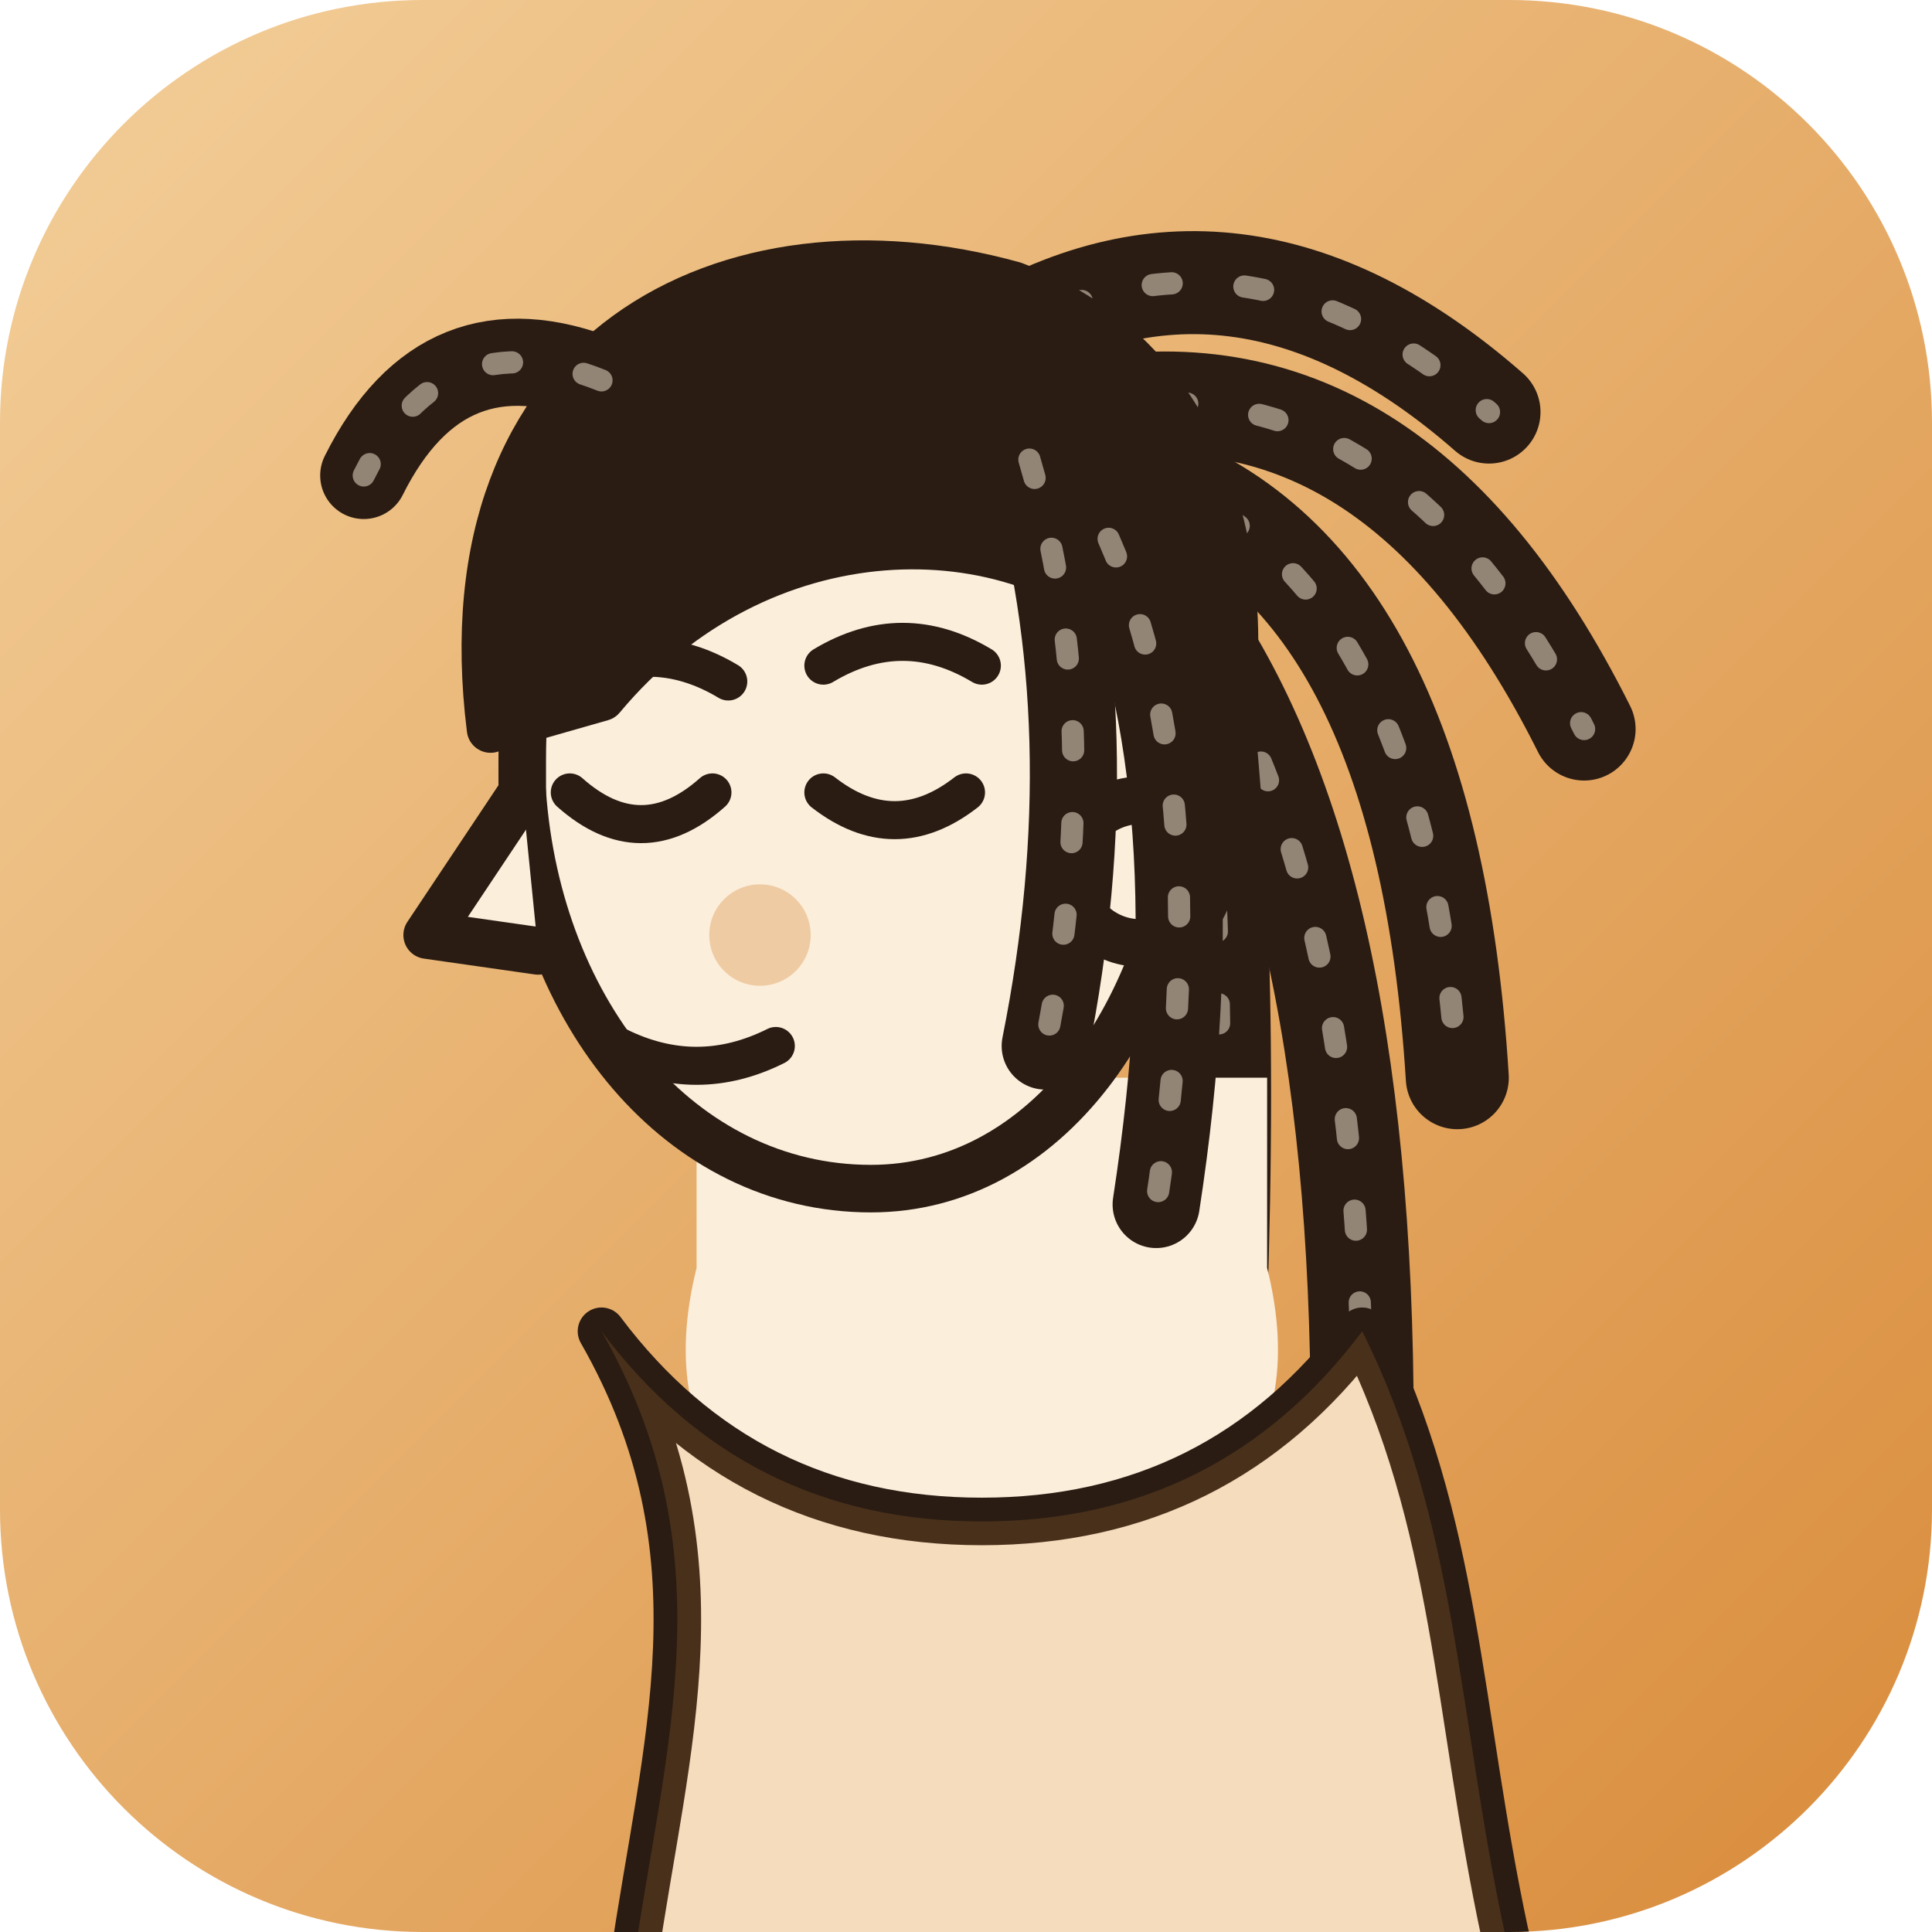
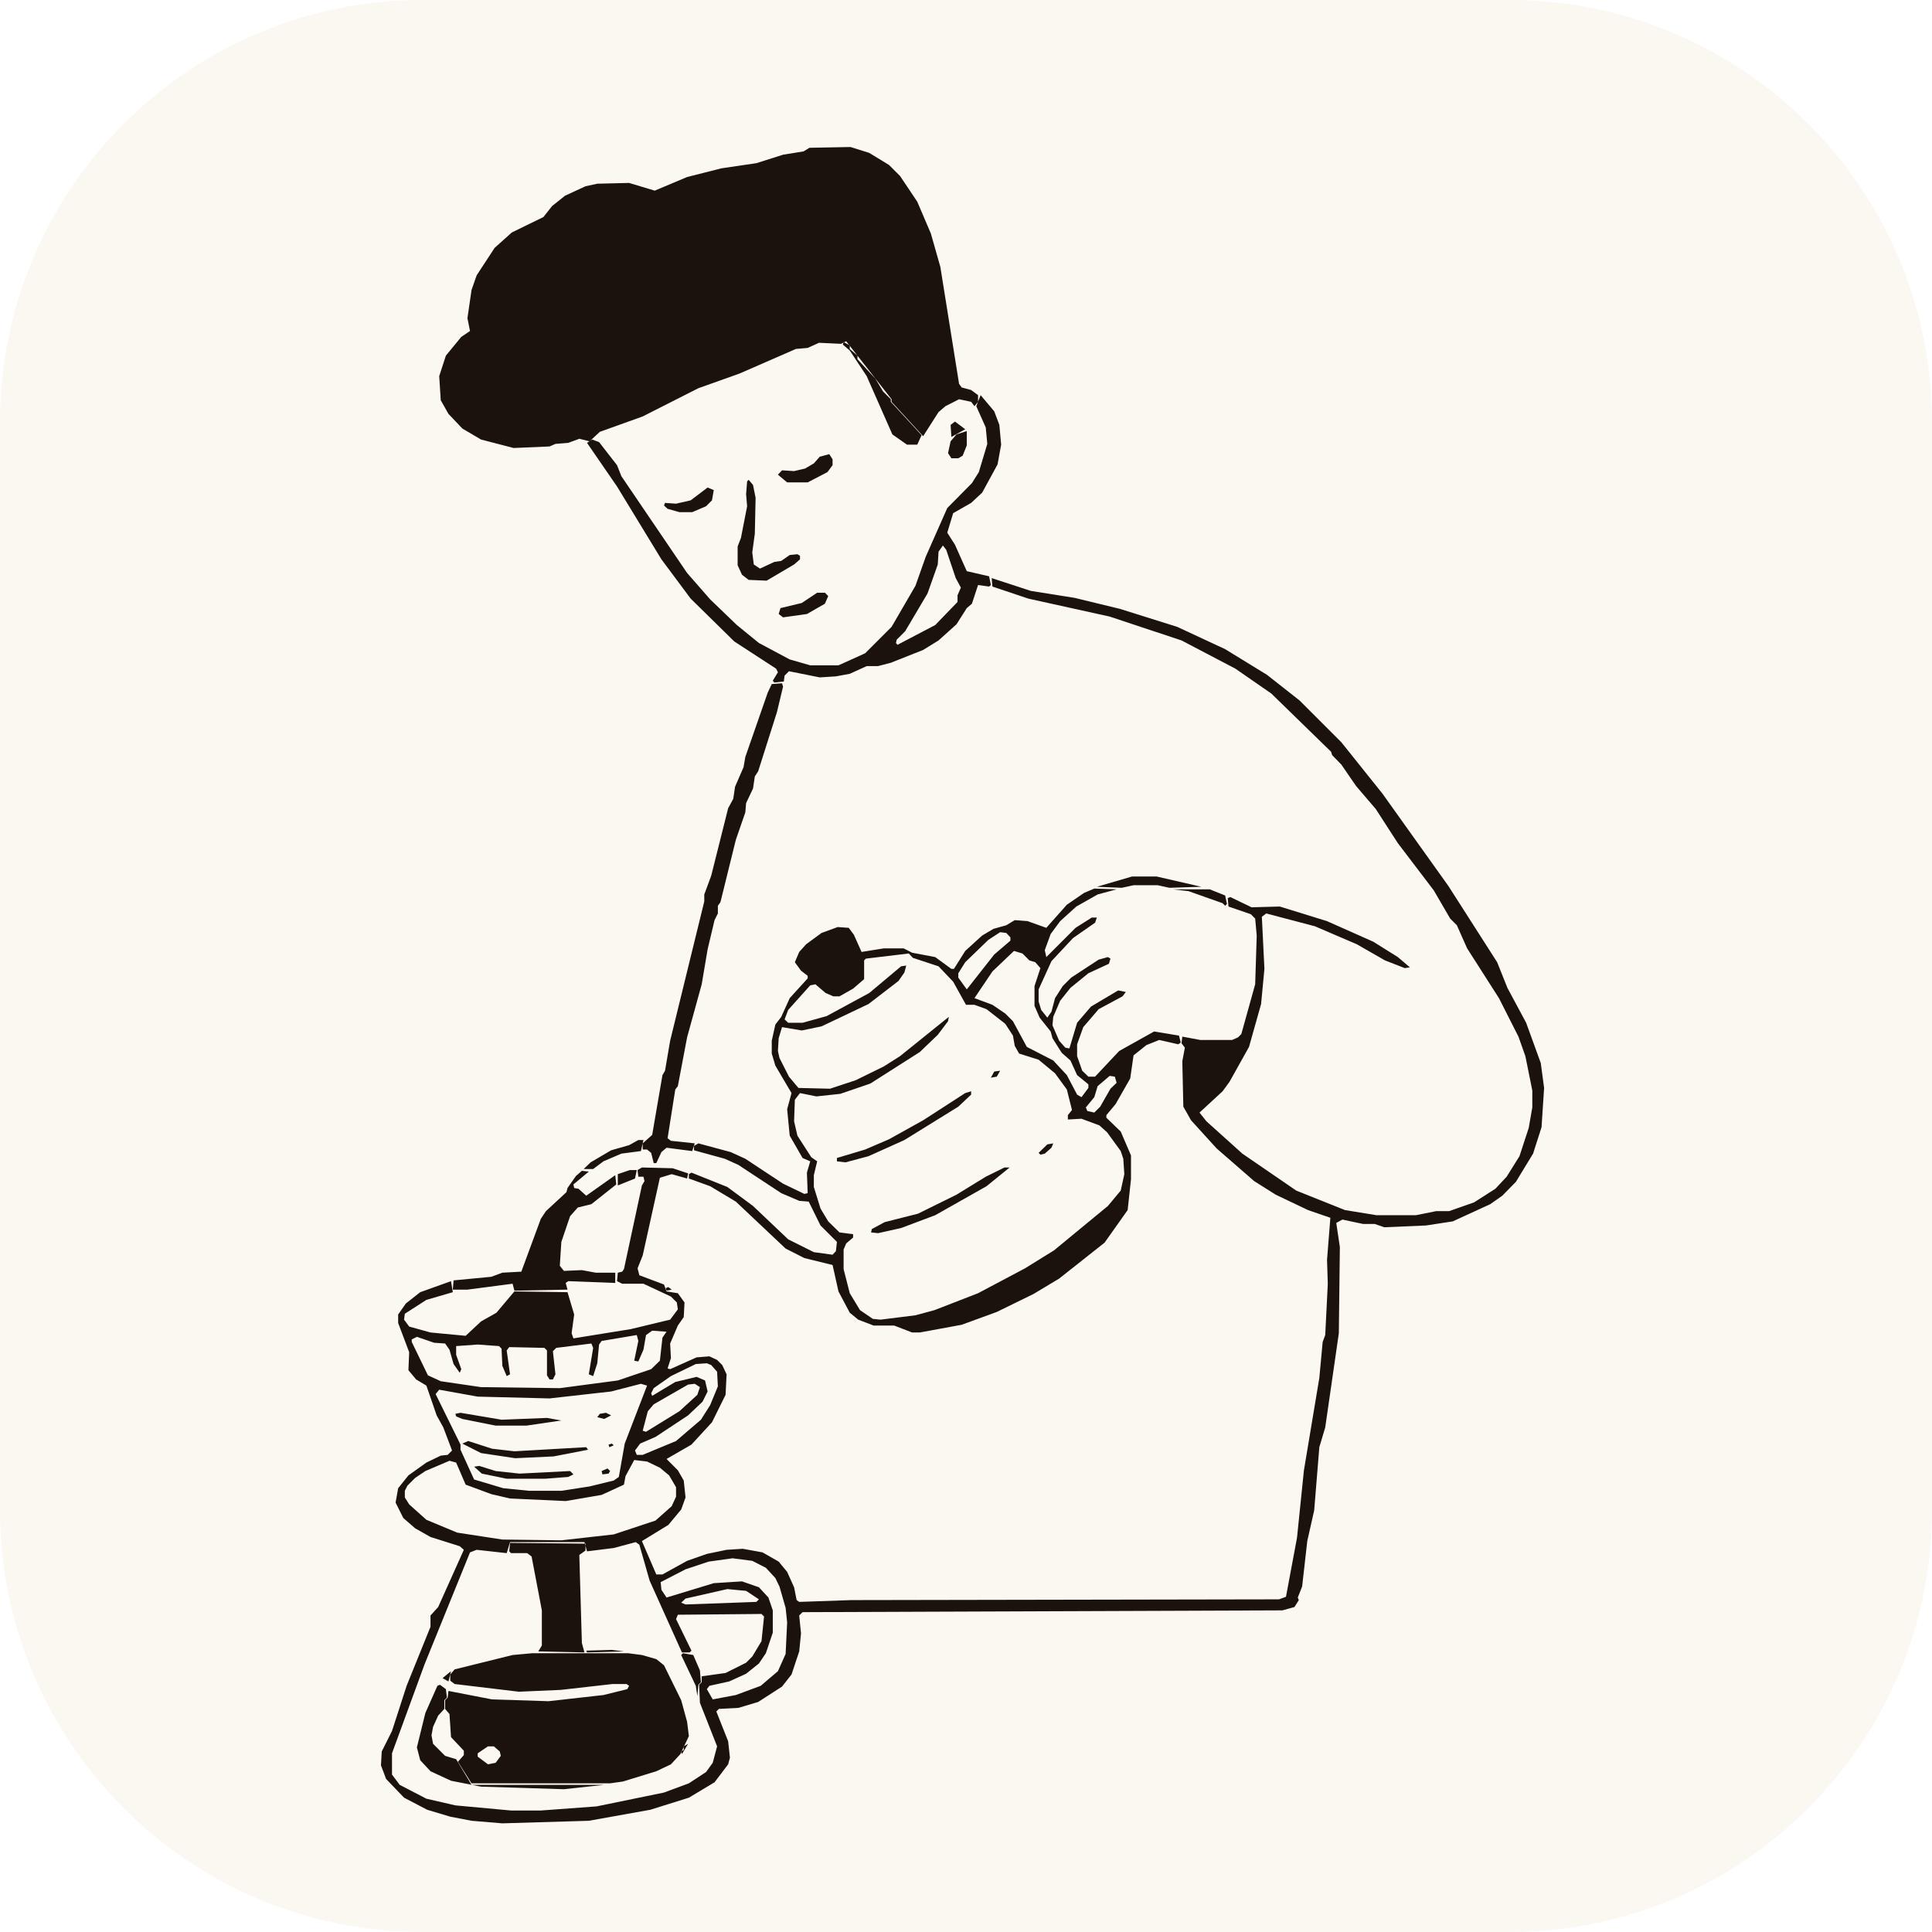
- <svg xmlns="http://www.w3.org/2000/svg" viewBox="0 0 512 512" stroke-linejoin="round" stroke-linecap="round">
-   <defs>
-     <linearGradient id="g" x1="0" y1="0" x2="1" y2="1">
-       <stop offset="0" stop-color="#f3cf9a" />
-       <stop offset="1" stop-color="#d98b3a" />
-     </linearGradient>
-     <clipPath id="c">
-       <rect width="512" height="512" rx="112" />
-     </clipPath>
-   </defs>
-   <g clip-path="url(#c)">
-     <rect width="512" height="512" fill="url(#g)" />
-     <g transform="translate(256 210) scale(4.2) translate(-183 -50)">
-       <g stroke="#2a1c13" stroke-width="3">
-         <g>
-           <g>
-             <path d="M194 30Q212 36 214 68" stroke="#2a1c13" stroke-width="6.5" fill="none" />
-             <path d="M194 30Q212 36 214 68" stroke="#fbeedb" stroke-opacity=".5" stroke-width="1.4" stroke-dasharray="1.2 4.6" fill="none" />
-           </g>
-           <g>
-             <path d="M196 38Q208 54 208 90" stroke="#2a1c13" stroke-width="6.5" fill="none" />
-             <path d="M196 38Q208 54 208 90" stroke="#fbeedb" stroke-opacity=".5" stroke-width="1.4" stroke-dasharray="1.2 4.6" fill="none" />
-           </g>
-           <g>
-             <path d="M190 26Q210 22 222 46" stroke="#2a1c13" stroke-width="6.5" fill="none" />
-             <path d="M190 26Q210 22 222 46" stroke="#fbeedb" stroke-opacity=".5" stroke-width="1.4" stroke-dasharray="1.2 4.6" fill="none" />
-           </g>
-           <g>
-             <path d="M198 46Q200 66 198 98" stroke="#2a1c13" stroke-width="6.5" fill="none" />
-             <path d="M198 46Q200 66 198 98" stroke="#fbeedb" stroke-opacity=".5" stroke-width="1.4" stroke-dasharray="1.2 4.6" fill="none" />
-           </g>
-           <g>
-             <path d="M184 22Q200 12 216 26" stroke="#2a1c13" stroke-width="6.5" fill="none" />
-             <path d="M184 22Q200 12 216 26" stroke="#fbeedb" stroke-opacity=".5" stroke-width="1.4" stroke-dasharray="1.2 4.6" fill="none" />
-           </g>
-         </g>
-         <path d="M168 70V86M186 68V84" fill="none" />
-         <path d="M166 68H202V80C205 92 198 99 184 99C170 99 163 92 166 80Z" fill="#fbeedb" stroke="none" />
-         <path d="M160 84C168 98 164 110 162 124C157 156 153 190 153 224H229C229 190 226 156 217 122C214 108 214 96 208 84C202 92 194 96 184 96C174 96 166 92 160 84Z" fill="#fbeedb" />
-         <path d="M160 84C168 98 164 110 162 124C157 156 153 190 153 224H229C229 190 226 156 217 122C214 108 214 96 208 84C202 92 194 96 184 96C174 96 166 92 160 84Z" fill="#d98b3a" fill-opacity=".18" stroke="none" />
-         <path d="M158 214H224M174 142Q178 170 172 198" fill="none" stroke-width="2" stroke-opacity=".35" />
-         <g>
-           <path d="M155 48C155 30 164 24 176 24C190 24 198 34 197 50C196 64 188 75 177 75C165 75 156 64 155 50Z" fill="#fbeedb" />
-           <circle cx="194" cy="55" r="4.5" fill="#fbeedb" />
-           <path d="M155 50L149 59L156 60" fill="#fbeedb" />
-           <path d="M158 50Q162.5 54 167 50M174 50Q178.5 53.5 183 50M158 43Q163 40 168 43M174 42Q179 39 184 42M161 66Q166 68.5 171 66" fill="none" stroke-width="2.4" />
-           <circle cx="170" cy="59" r="3.2" fill="#d98b3a" fill-opacity=".35" stroke="none" />
-           <path d="M153 46C150 22 168 13 186 18C202 24 202 44 197 54L194 40C186 32 170 32 160 44Z" fill="#2a1c13" />
-           <g>
-             <g>
-               <path d="M192 34Q199 50 195 76" stroke="#2a1c13" stroke-width="5.5" fill="none" />
-               <path d="M192 34Q199 50 195 76" stroke="#fbeedb" stroke-opacity=".5" stroke-width="1.4" stroke-dasharray="1.2 4.6" fill="none" />
-             </g>
-             <g>
-               <path d="M187 29Q192 46 188 66" stroke="#2a1c13" stroke-width="5.5" fill="none" />
-               <path d="M187 29Q192 46 188 66" stroke="#fbeedb" stroke-opacity=".5" stroke-width="1.4" stroke-dasharray="1.2 4.6" fill="none" />
-             </g>
-             <g>
-               <path d="M160 24Q150 20 145 30" stroke="#2a1c13" stroke-width="5.5" fill="none" />
-               <path d="M160 24Q150 20 145 30" stroke="#fbeedb" stroke-opacity=".5" stroke-width="1.4" stroke-dasharray="1.2 4.6" fill="none" />
-             </g>
-           </g>
-         </g>
-       </g>
-     </g>
+ <svg xmlns="http://www.w3.org/2000/svg" viewBox="0 0 512 512">
+   <rect width="512" height="512" rx="112" fill="#fbf7f1" />
+   <g transform="translate(256 262) scale(0.68) translate(-245 -345)">
+     <path d="M136.7 639.3 135.0 640.3 135.0 641.7 134.0 642.3 134.3 643.3ZM39.0 616.7 34.3 627.3 31.0 640.7 32.3 645.7 36.3 650.0 44.3 653.7 56.0 656.0 88.3 657.0 104.0 655.3 52.3 655.3 46.3 645.3 42.0 644.0 37.3 639.3 36.7 636.0 37.3 632.7 39.3 628.3 41.7 625.7 41.7 622.3 42.7 621.3 42.3 618.0 40.0 616.3ZM44.3 611.0 41.0 613.7 43.3 615.0ZM97.0 603.0 97.3 603.7 111.7 603.3 107.0 602.7ZM103.0 533.0 103.3 534.3 105.7 534.0 106.3 533.0 105.3 532.0ZM53.3 531.3 56.3 534.0 66.0 536.0 81.0 536.0 90.0 535.3 92.0 534.3 90.7 533.0 71.0 534.0 61.7 533.0 55.3 531.0ZM105.7 522.7 106.0 523.7 107.7 523.0 107.0 522.3ZM48.7 522.3 56.0 526.0 69.3 528.0 84.3 527.3 97.7 524.7 97.0 523.7 69.0 525.3 60.3 524.3 51.0 521.3ZM106.7 511.3 104.7 510.3 102.3 510.7 101.3 512.0 104.0 512.7ZM46.0 510.7 46.3 511.7 48.7 512.7 61.7 515.3 73.7 515.3 87.3 513.3 81.7 512.3 64.0 513.0 48.0 510.3ZM296.0 305.3 305.7 305.7 310.3 304.7 319.7 304.7 324.3 305.7 336.7 305.3 319.3 301.3 309.7 301.3ZM173.3 226.0 169.3 226.3 167.7 229.7 159.0 254.7 158.3 258.7 155.0 266.3 154.3 271.0 152.3 274.7 145.7 301.0 143.0 308.3 143.0 311.0 129.7 365.3 127.7 377.0 126.7 378.7 122.7 402.0 119.0 405.3 119.0 407.7 120.7 407.7 122.3 409.0 123.3 413.0 124.3 413.0 126.3 408.7 128.3 407.0 138.3 408.3 139.3 405.3 130.0 404.3 128.7 403.3 131.7 384.3 132.7 383.0 136.3 364.0 142.0 343.3 144.3 329.7 147.0 318.3 148.3 315.7 148.3 312.7 149.3 311.3 155.3 287.0 159.0 276.3 159.3 272.7 162.0 267.0 162.7 262.3 164.0 260.3 171.3 237.3 173.7 227.3ZM362.3 222.7 346.0 212.7 327.3 204.0 305.0 197.0 287.3 192.7 270.3 190.0 255.0 185.0 255.3 188.3 269.3 193.0 301.0 200.0 329.0 209.3 350.0 220.3 364.0 230.0 387.3 252.7 387.7 254.0 391.3 257.7 397.0 266.0 404.7 275.0 413.3 288.3 427.3 306.7 433.7 317.7 436.3 320.3 440.3 329.3 452.7 348.7 460.3 363.7 463.0 371.3 465.7 384.7 465.7 391.3 464.3 399.3 460.7 410.3 455.7 418.3 451.3 423.0 443.0 428.3 433.3 431.7 428.3 431.7 420.3 433.3 405.0 433.3 392.7 431.3 373.7 423.7 352.7 409.3 338.7 396.7 336.0 393.3 345.0 385.0 347.7 381.3 355.3 367.7 360.0 351.0 361.3 337.3 360.3 317.0 362.0 315.7 381.0 320.7 397.3 327.7 408.3 334.0 416.0 337.0 418.0 336.7 413.3 332.7 403.7 326.7 385.7 318.7 367.3 313.0 356.3 313.3 348.0 309.3 347.0 309.7 347.3 313.0 356.0 316.0 357.7 317.7 358.3 324.3 357.7 343.3 352.3 362.7 351.0 364.0 348.7 365.0 336.3 365.0 329.3 363.7 329.0 366.3 330.3 368.0 329.3 373.3 329.7 391.0 332.7 396.3 342.7 407.3 357.3 420.0 365.7 425.3 378.3 431.3 387.0 434.3 385.7 450.7 386.0 460.0 385.0 480.0 384.0 482.7 382.7 496.7 376.7 532.7 374.0 559.0 369.7 582.0 367.0 583.0 200.3 583.3 180.0 584.0 179.0 583.3 178.0 578.3 175.3 572.3 172.0 568.3 165.7 564.7 158.0 563.3 151.7 563.7 144.0 565.3 136.3 568.0 126.7 573.3 124.3 573.3 118.7 560.3 129.0 554.0 134.0 548.0 135.7 543.3 135.0 536.7 132.7 532.7 128.3 528.3 138.0 522.7 146.0 514.0 151.3 503.3 151.7 495.3 150.0 491.7 148.0 489.7 145.0 488.3 140.0 488.7 129.7 493.3 128.7 493.0 130.0 489.0 129.7 483.3 132.7 476.3 135.0 473.0 135.3 467.3 132.7 463.7 128.3 463.0 127.3 460.3 117.7 456.7 117.0 454.0 119.0 449.0 125.7 418.7 130.3 417.3 136.3 419.0 136.7 417.0 130.7 415.0 118.7 414.7 117.0 415.7 117.3 418.3 119.3 418.3 119.7 420.0 118.7 421.7 111.7 454.3 111.0 455.3 109.3 455.7 109.0 459.0 111.0 460.0 119.3 460.0 130.0 465.0 132.3 467.3 132.7 470.0 129.7 474.0 114.3 477.7 92.0 481.3 91.3 479.3 92.3 472.0 89.7 463.3 69.0 463.0 62.0 471.3 56.0 474.7 50.0 480.3 36.3 479.0 28.0 476.7 26.0 474.0 26.3 471.7 34.7 466.3 45.0 463.3 44.3 459.0 32.3 463.3 26.7 467.7 23.7 472.0 23.7 475.3 28.0 486.7 27.7 493.7 30.7 497.3 34.7 499.7 38.7 511.3 41.3 516.0 44.7 525.0 43.0 526.7 40.3 527.0 34.7 529.7 27.7 534.7 23.7 539.7 22.7 545.3 25.7 551.3 30.3 555.3 36.3 558.7 47.7 562.3 49.3 563.7 39.3 586.0 36.3 589.3 36.3 593.7 27.0 616.7 21.3 634.3 17.3 642.3 17.0 647.7 19.0 653.0 26.0 660.3 35.0 665.0 44.0 667.7 52.3 669.3 64.3 670.3 98.0 669.3 122.0 665.0 137.0 660.3 147.0 654.3 152.3 647.3 153.0 644.7 152.3 638.3 147.7 626.7 148.7 625.7 156.3 625.3 164.0 623.0 173.3 617.0 177.0 612.3 180.0 603.3 180.7 596.3 180.0 589.3 181.3 588.0 368.3 587.3 373.0 586.0 374.7 583.3 374.3 582.3 376.0 578.0 378.0 560.3 380.7 548.3 382.7 523.7 385.0 516.0 390.3 479.3 390.7 445.7 389.3 436.3 391.7 435.0 399.7 436.7 404.3 436.7 408.0 438.0 424.3 437.3 434.7 435.7 449.3 429.0 454.0 425.7 459.3 420.3 466.0 409.3 469.3 399.0 470.3 383.7 469.0 374.0 463.3 358.3 456.0 344.7 452.0 334.7 433.0 305.0 407.3 269.0 391.3 249.0 375.0 232.7ZM164.3 583.0 163.3 584.0 135.7 585.0 134.0 584.3 135.7 582.7 152.0 579.0 159.3 579.7ZM161.7 568.0 167.0 570.7 170.7 574.7 172.3 578.0 174.7 586.3 175.3 592.0 174.7 604.3 171.7 611.0 165.0 616.7 155.3 620.3 146.3 622.0 144.0 618.0 145.0 616.7 152.7 615.0 159.3 612.0 164.3 608.0 167.0 604.0 169.7 596.0 169.7 587.3 168.0 582.3 164.3 578.3 157.7 576.0 146.7 576.7 128.3 582.3 126.3 579.3 126.0 576.3 135.7 571.3 144.7 568.3 154.0 567.0ZM51.7 564.7 54.3 563.7 66.0 565.0 67.3 560.7 96.3 560.7 97.3 564.3 107.7 563.0 116.3 560.7 117.7 561.7 121.7 575.7 134.3 603.7 137.3 603.7 138.0 603.0 132.0 590.7 132.7 589.0 165.3 588.7 166.3 589.7 165.3 599.3 161.7 605.3 159.3 607.7 151.3 611.7 142.0 613.0 142.0 615.3 141.0 616.3 141.3 623.3 148.0 640.3 146.3 646.7 143.7 650.3 137.0 654.7 127.3 658.3 101.0 663.7 79.3 665.3 67.7 665.3 46.0 663.3 34.7 660.7 24.3 655.3 21.3 651.3 21.3 643.0 34.0 608.3ZM132.0 539.3 132.0 543.0 130.3 546.7 124.0 552.3 107.7 557.7 87.3 560.0 64.3 559.7 46.7 557.0 34.7 552.0 28.0 546.0 26.3 543.3 26.3 540.7 27.3 538.7 30.3 535.7 34.3 533.0 43.7 529.0 46.3 529.7 50.0 538.3 60.0 542.0 67.3 543.7 89.0 544.7 103.0 542.3 111.7 538.3 112.3 535.0 115.7 528.7 120.7 529.3 125.7 531.7 129.3 534.7ZM141.3 500.3 140.3 503.3 133.3 509.7 120.3 517.7 119.0 517.3 121.0 509.7 123.3 507.0 136.7 499.3 139.3 499.0ZM120.7 499.7 112.0 522.3 109.7 535.3 107.7 536.7 98.3 539.0 87.3 540.7 74.7 540.7 64.7 539.7 53.3 536.3 48.0 524.7 48.0 522.7 38.3 503.0 39.7 501.3 54.7 504.0 82.7 504.7 106.7 502.0 118.3 499.0ZM145.7 491.7 148.0 494.3 148.3 500.0 145.3 507.3 141.7 513.0 132.0 521.3 119.0 526.7 116.7 526.7 116.0 525.0 118.0 522.3 124.0 519.7 136.7 511.3 142.3 506.0 144.3 502.0 143.3 497.7 140.0 496.3 131.7 498.3 122.7 503.7 122.3 502.7 123.3 500.7 130.0 496.0 139.7 491.3 144.0 491.0ZM128.3 478.7 126.7 481.0 125.7 490.0 122.3 493.3 109.3 497.7 86.7 500.7 56.0 500.3 40.3 498.0 35.3 495.7 29.0 482.7 29.0 481.7 31.0 480.7 37.7 483.0 42.0 483.3 43.7 485.7 45.3 491.3 47.7 494.7 48.3 493.3 46.3 487.7 46.3 484.3 54.7 483.7 63.0 484.3 64.0 485.3 64.3 492.0 66.0 496.0 67.3 495.3 66.0 486.0 67.0 484.7 80.7 485.0 81.7 486.0 81.7 495.7 82.7 497.3 84.0 497.3 85.0 495.3 84.0 486.3 85.3 485.0 99.0 483.3 99.7 485.0 98.0 495.3 99.7 496.0 101.3 491.0 102.0 483.7 103.0 482.3 116.7 480.0 117.3 482.3 115.7 490.0 117.3 490.3 119.3 485.7 120.3 480.0 122.7 478.3ZM134.7 604.0 134.0 604.7 139.7 616.7 140.3 620.7 140.7 616.3 141.7 615.3 141.3 610.7 138.7 604.7ZM44.0 612.3 44.0 614.7 45.7 616.0 70.7 619.0 87.0 618.3 107.3 616.0 112.7 616.0 113.7 616.7 113.0 618.0 103.7 620.3 82.3 622.7 60.3 622.0 43.3 618.7 43.0 621.3 42.0 622.3 42.0 625.7 43.7 627.7 44.3 636.7 49.3 642.0 49.3 643.7 47.0 646.3 52.3 654.7 106.3 654.7 111.3 654.0 124.3 650.0 130.0 647.3 133.7 643.3 137.0 636.3 136.3 630.7 134.0 622.3 127.3 608.7 124.3 606.3 118.7 604.7 113.3 604.0 76.0 604.0 68.3 604.7 45.7 610.3ZM54.7 643.0 58.7 640.3 61.0 640.3 63.3 642.3 63.7 644.0 61.7 646.7 58.7 647.3 54.7 644.3ZM67.3 561.0 67.0 564.3 67.7 565.0 74.0 565.0 75.7 566.3 79.7 587.3 79.7 601.0 78.3 603.3 96.3 603.7 95.3 600.0 94.3 565.7 96.7 564.0 96.7 561.3ZM108.3 417.7 97.0 425.7 94.0 423.0 92.3 422.7 92.0 421.3 98.0 416.3 95.3 416.0 93.0 418.0 89.7 422.7 89.3 424.3 81.3 431.7 79.3 434.7 71.7 455.3 64.3 455.7 60.0 457.3 45.3 458.7 45.0 462.3 50.7 462.3 68.3 460.0 69.0 462.7 89.7 462.3 89.0 459.7 90.0 459.0 108.3 459.7 108.3 455.7 100.7 455.7 95.3 454.7 88.3 455.0 86.7 453.0 87.3 443.7 90.7 433.7 93.7 430.3 99.0 429.0 108.7 421.3ZM191.3 192.0 190.0 190.7 187.0 190.7 181.0 194.7 172.7 196.7 172.0 199.0 173.7 200.3 183.0 199.0 190.0 195.0ZM146.7 150.7 144.3 149.7 137.7 154.7 132.0 156.0 127.7 155.7 127.3 156.7 128.7 158.0 133.3 159.3 138.3 159.3 143.7 157.0 146.0 154.7ZM160.3 146.7 159.7 147.3 159.3 152.3 159.7 157.0 157.3 169.3 156.0 172.7 156.0 180.0 157.7 183.7 160.3 185.7 167.3 186.0 178.0 179.7 180.3 177.7 180.3 176.3 179.3 175.7 176.3 176.0 173.0 178.3 170.3 178.7 164.7 181.3 162.3 179.7 161.7 175.0 162.7 167.7 163.0 153.7 162.0 148.7ZM193.0 138.7 191.7 136.7 188.0 137.7 185.7 140.3 182.3 142.3 178.0 143.3 173.3 143.0 171.7 144.7 175.3 147.7 183.3 147.7 191.0 143.7 193.0 141.0ZM245.3 127.7 241.3 129.0 239.0 131.7 238.0 136.3 239.3 138.3 242.0 138.3 243.7 137.3 245.3 133.3ZM254.7 187.7 254.0 184.3 245.3 182.3 240.7 172.0 237.7 167.3 240.0 159.7 247.0 155.7 251.3 151.7 257.3 140.7 258.7 133.0 258.0 125.3 256.0 120.0 250.7 113.7 249.0 118.0 252.7 126.3 253.3 132.7 250.0 143.7 247.3 148.0 237.7 157.7 229.3 176.7 225.3 188.0 216.0 204.0 205.7 214.3 195.3 219.0 184.3 219.0 176.3 216.7 164.3 210.3 155.7 203.3 145.3 193.3 136.3 183.0 110.7 145.3 109.0 141.0 102.0 132.0 99.3 131.0 97.3 132.3 109.0 149.3 126.3 177.7 137.7 193.0 154.7 209.7 171.0 220.3 171.7 221.7 169.7 225.0 170.3 225.7 174.0 225.3 174.3 223.0 176.0 221.3 188.0 223.7 194.3 223.3 199.7 222.3 206.3 219.3 210.7 219.3 215.7 218.0 228.3 213.0 234.3 209.3 241.3 203.0 245.3 196.7 247.3 195.0 249.7 187.7 254.0 188.3ZM236.0 172.3 237.3 174.0 241.0 185.0 243.0 188.7 241.7 191.7 241.7 194.3 233.0 203.3 218.3 211.0 217.7 210.3 218.0 209.0 221.3 205.7 230.0 191.0 234.0 179.7 234.3 174.7ZM197.3 93.0 197.0 94.0 199.7 96.3 206.3 106.3 216.3 129.0 222.0 133.0 226.0 133.0 227.7 129.3 215.7 116.3 215.7 115.3 212.7 112.3 209.7 107.3 202.7 99.7 202.7 98.3 199.7 95.7 199.7 94.3ZM240.7 124.0 239.0 125.3 239.3 130.0 244.7 127.0ZM249.7 113.7 247.0 111.7 243.3 110.7 242.3 109.3 235.0 63.7 231.3 50.7 226.0 38.3 219.3 28.3 215.0 24.0 207.3 19.3 200.0 17.0 184.0 17.3 181.7 18.7 173.7 20.0 163.3 23.3 149.7 25.3 136.3 28.7 123.7 34.0 113.7 31.0 101.3 31.3 96.7 32.3 88.7 36.0 83.7 40.0 80.3 44.3 68.0 50.3 61.3 56.3 54.3 67.0 52.3 72.7 50.7 83.7 51.7 88.7 48.3 91.0 42.3 98.3 39.7 106.3 40.3 115.7 43.3 121.0 48.7 126.7 56.0 131.0 68.7 134.3 82.7 133.7 85.0 132.7 90.0 132.3 94.3 130.7 98.3 131.7 102.3 128.0 119.0 122.0 140.7 111.0 156.7 105.3 178.7 95.7 183.3 95.3 187.7 93.3 196.3 93.7 198.3 92.7 216.0 115.3 216.0 116.3 228.3 129.7 234.3 120.3 237.0 118.0 242.3 115.3 247.0 116.3 248.3 118.0 249.7 116.3ZM128.0 461.7 128.3 462.7 130.3 462.3 129.0 461.3ZM116.7 415.7 114.0 415.7 109.3 417.3 109.3 421.7 116.0 419.0ZM262.0 414.7 260.0 414.7 252.7 418.3 241.3 425.3 226.3 432.7 213.3 436.0 208.3 438.7 208.0 440.0 210.7 440.3 219.7 438.3 233.0 433.3 253.0 422.0ZM279.0 405.3 276.7 405.7 273.3 409.0 274.0 409.7 275.7 409.3 278.3 407.0ZM119.3 404.0 117.3 404.0 113.7 406.0 106.7 408.0 98.7 412.7 96.0 415.3 99.7 415.3 103.7 412.3 110.7 409.3 118.3 408.3ZM247.0 385.0 244.7 385.7 228.3 396.3 215.0 403.7 205.7 407.7 194.7 411.0 194.7 412.3 198.0 412.7 207.0 410.3 221.0 404.0 242.0 391.0 247.0 386.3ZM258.3 377.0 256.0 377.3 254.7 379.7 257.0 379.3ZM325.7 306.3 331.7 307.0 345.0 311.7 346.0 312.7 346.7 312.0 346.0 308.7 340.0 306.3ZM303.7 306.3 295.0 306.0 291.0 307.7 284.3 312.3 276.3 321.3 269.0 318.7 264.0 318.3 260.7 320.3 255.7 321.7 251.3 324.3 244.7 330.3 240.3 337.3 239.3 337.3 233.0 332.7 224.0 331.0 220.7 329.3 213.0 329.3 204.3 330.7 201.3 324.0 199.3 321.3 195.0 321.0 188.7 323.3 182.7 327.7 180.0 330.7 178.3 334.7 180.7 338.0 183.3 340.0 183.3 341.0 176.3 348.7 173.0 356.0 170.7 359.0 169.3 365.3 169.3 370.3 170.7 375.0 177.0 385.7 175.3 392.0 176.3 402.3 181.3 411.0 184.3 412.3 183.0 416.7 183.3 424.7 182.0 425.0 173.7 421.0 159.0 411.3 153.3 408.7 140.7 405.3 139.0 406.3 139.0 408.0 151.0 411.3 156.3 413.7 173.0 424.7 180.0 427.7 183.7 428.0 188.3 437.3 194.7 443.7 194.3 447.3 193.0 448.7 185.7 447.7 175.7 442.7 162.0 429.7 152.0 422.3 138.0 416.7 137.0 417.3 137.0 419.0 145.3 422.0 155.3 428.0 174.7 446.3 182.0 450.0 193.0 452.7 195.3 463.0 199.7 471.3 203.0 474.0 209.0 476.3 217.0 476.3 224.0 479.0 227.0 479.0 243.3 476.0 257.0 471.0 271.3 464.0 281.3 458.0 299.0 444.0 308.0 431.3 309.3 419.3 309.3 410.0 305.3 400.7 299.7 395.3 299.7 394.3 303.3 390.0 309.0 380.0 310.3 371.0 315.3 367.0 320.3 365.0 327.7 366.7 328.7 366.0 328.0 363.3 318.3 361.7 304.7 369.3 295.3 379.3 292.7 379.3 290.3 377.0 288.3 371.3 288.3 366.7 290.7 360.0 296.7 353.0 306.0 348.0 307.3 346.3 304.3 345.7 293.7 352.0 288.3 358.3 285.3 368.3 283.7 368.0 281.3 365.3 278.7 359.3 279.0 356.0 281.7 349.7 285.7 344.7 292.7 339.0 300.7 335.3 301.3 333.3 300.3 332.7 296.7 333.7 286.0 340.7 282.7 344.0 279.7 348.7 278.3 354.0 276.7 356.3 274.3 353.3 273.3 350.0 273.3 345.3 278.3 334.3 286.7 325.3 295.3 319.3 296.0 317.3 294.0 317.3 287.7 321.3 276.3 332.7 275.7 330.0 278.0 323.7 281.7 318.7 288.0 313.0 296.3 308.3ZM303.0 379.3 303.7 381.7 301.3 384.0 297.3 391.0 295.0 393.3 292.3 392.7 291.7 391.3 295.0 387.3 296.3 383.0 301.0 379.0ZM222.7 331.3 224.3 333.0 234.3 336.3 240.0 342.3 245.0 351.3 248.3 351.3 253.0 353.0 260.3 358.7 263.3 363.3 264.0 367.3 265.7 370.3 273.3 372.7 279.7 378.0 284.3 384.3 286.3 392.3 284.7 394.3 284.7 396.0 290.0 395.7 297.0 398.3 300.0 401.0 305.3 408.3 306.3 411.3 306.7 417.3 305.3 423.7 300.3 429.7 279.3 447.0 268.0 454.0 249.7 463.7 232.7 470.3 225.3 472.3 211.7 474.0 208.7 473.7 203.7 470.3 199.7 463.7 197.3 454.3 197.3 446.7 198.3 444.3 201.0 442.0 201.0 440.7 195.7 440.0 191.3 435.7 188.3 430.7 185.7 422.3 185.7 417.7 187.0 412.3 184.7 410.7 179.3 402.3 178.0 396.7 178.3 388.3 180.3 385.7 186.7 387.0 196.0 386.0 207.7 382.0 227.0 369.7 234.0 363.0 238.0 357.7 238.3 356.0 219.3 371.3 213.0 375.3 202.0 380.7 192.0 384.0 179.7 383.7 176.0 379.3 172.3 372.0 171.7 369.3 172.0 364.3 173.3 360.0 181.0 361.3 188.7 359.7 207.0 351.0 218.7 342.0 221.0 338.7 221.7 336.0 219.7 336.3 207.3 346.7 190.7 355.7 181.3 358.3 175.7 358.3 174.3 357.0 175.7 353.3 184.3 343.7 186.3 343.3 190.3 346.7 193.3 348.0 195.7 348.0 201.0 345.0 205.3 341.3 205.3 334.0 206.0 333.3ZM263.7 330.3 267.0 331.3 269.7 334.0 272.0 334.7 274.0 337.0 271.7 344.0 271.7 351.7 273.7 356.3 278.0 361.7 278.7 364.3 282.3 370.0 285.7 373.0 288.3 378.7 292.7 382.3 292.7 383.7 290.0 387.3 288.3 386.3 284.3 378.7 279.0 373.0 268.7 367.7 263.3 357.7 260.3 354.7 255.3 351.3 248.3 348.7 255.3 338.3ZM260.7 323.3 262.3 325.0 262.3 326.3 256.0 331.7 245.3 345.3 242.0 340.7 242.0 339.0 244.7 334.7 253.7 326.0 258.3 323.0Z" fill="#1b120c" fill-rule="evenodd" />
  </g>
</svg>
